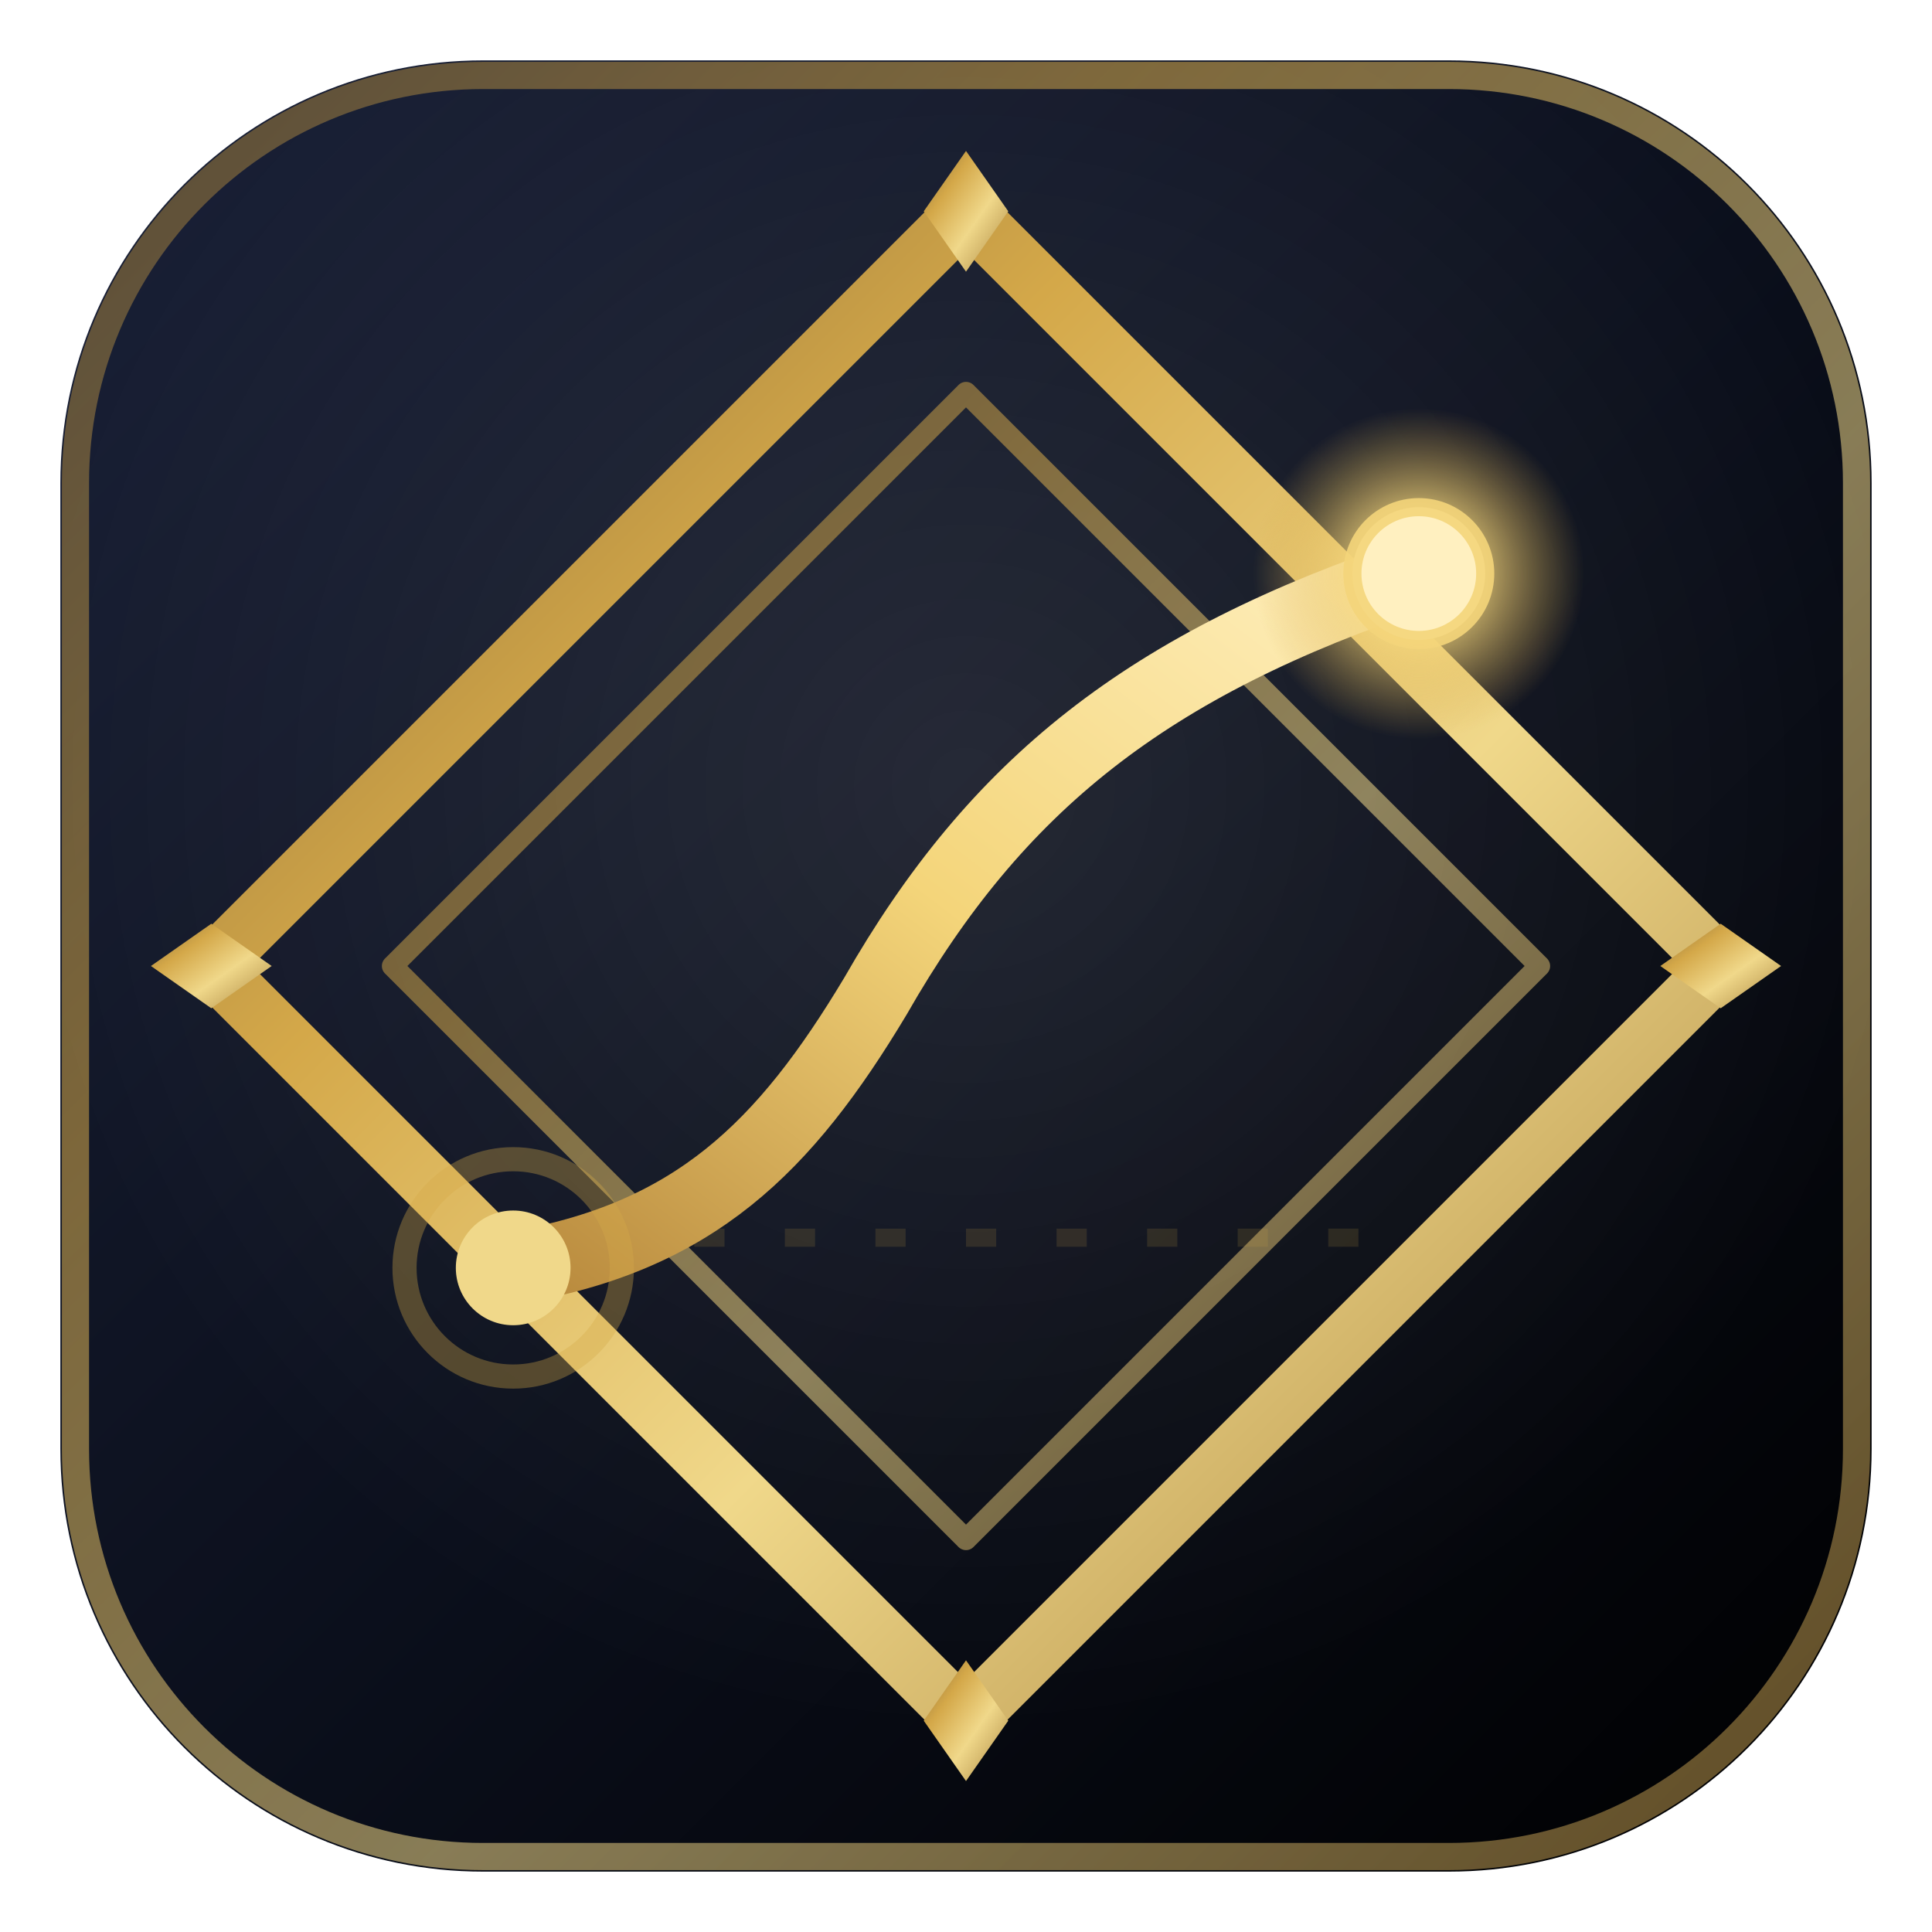
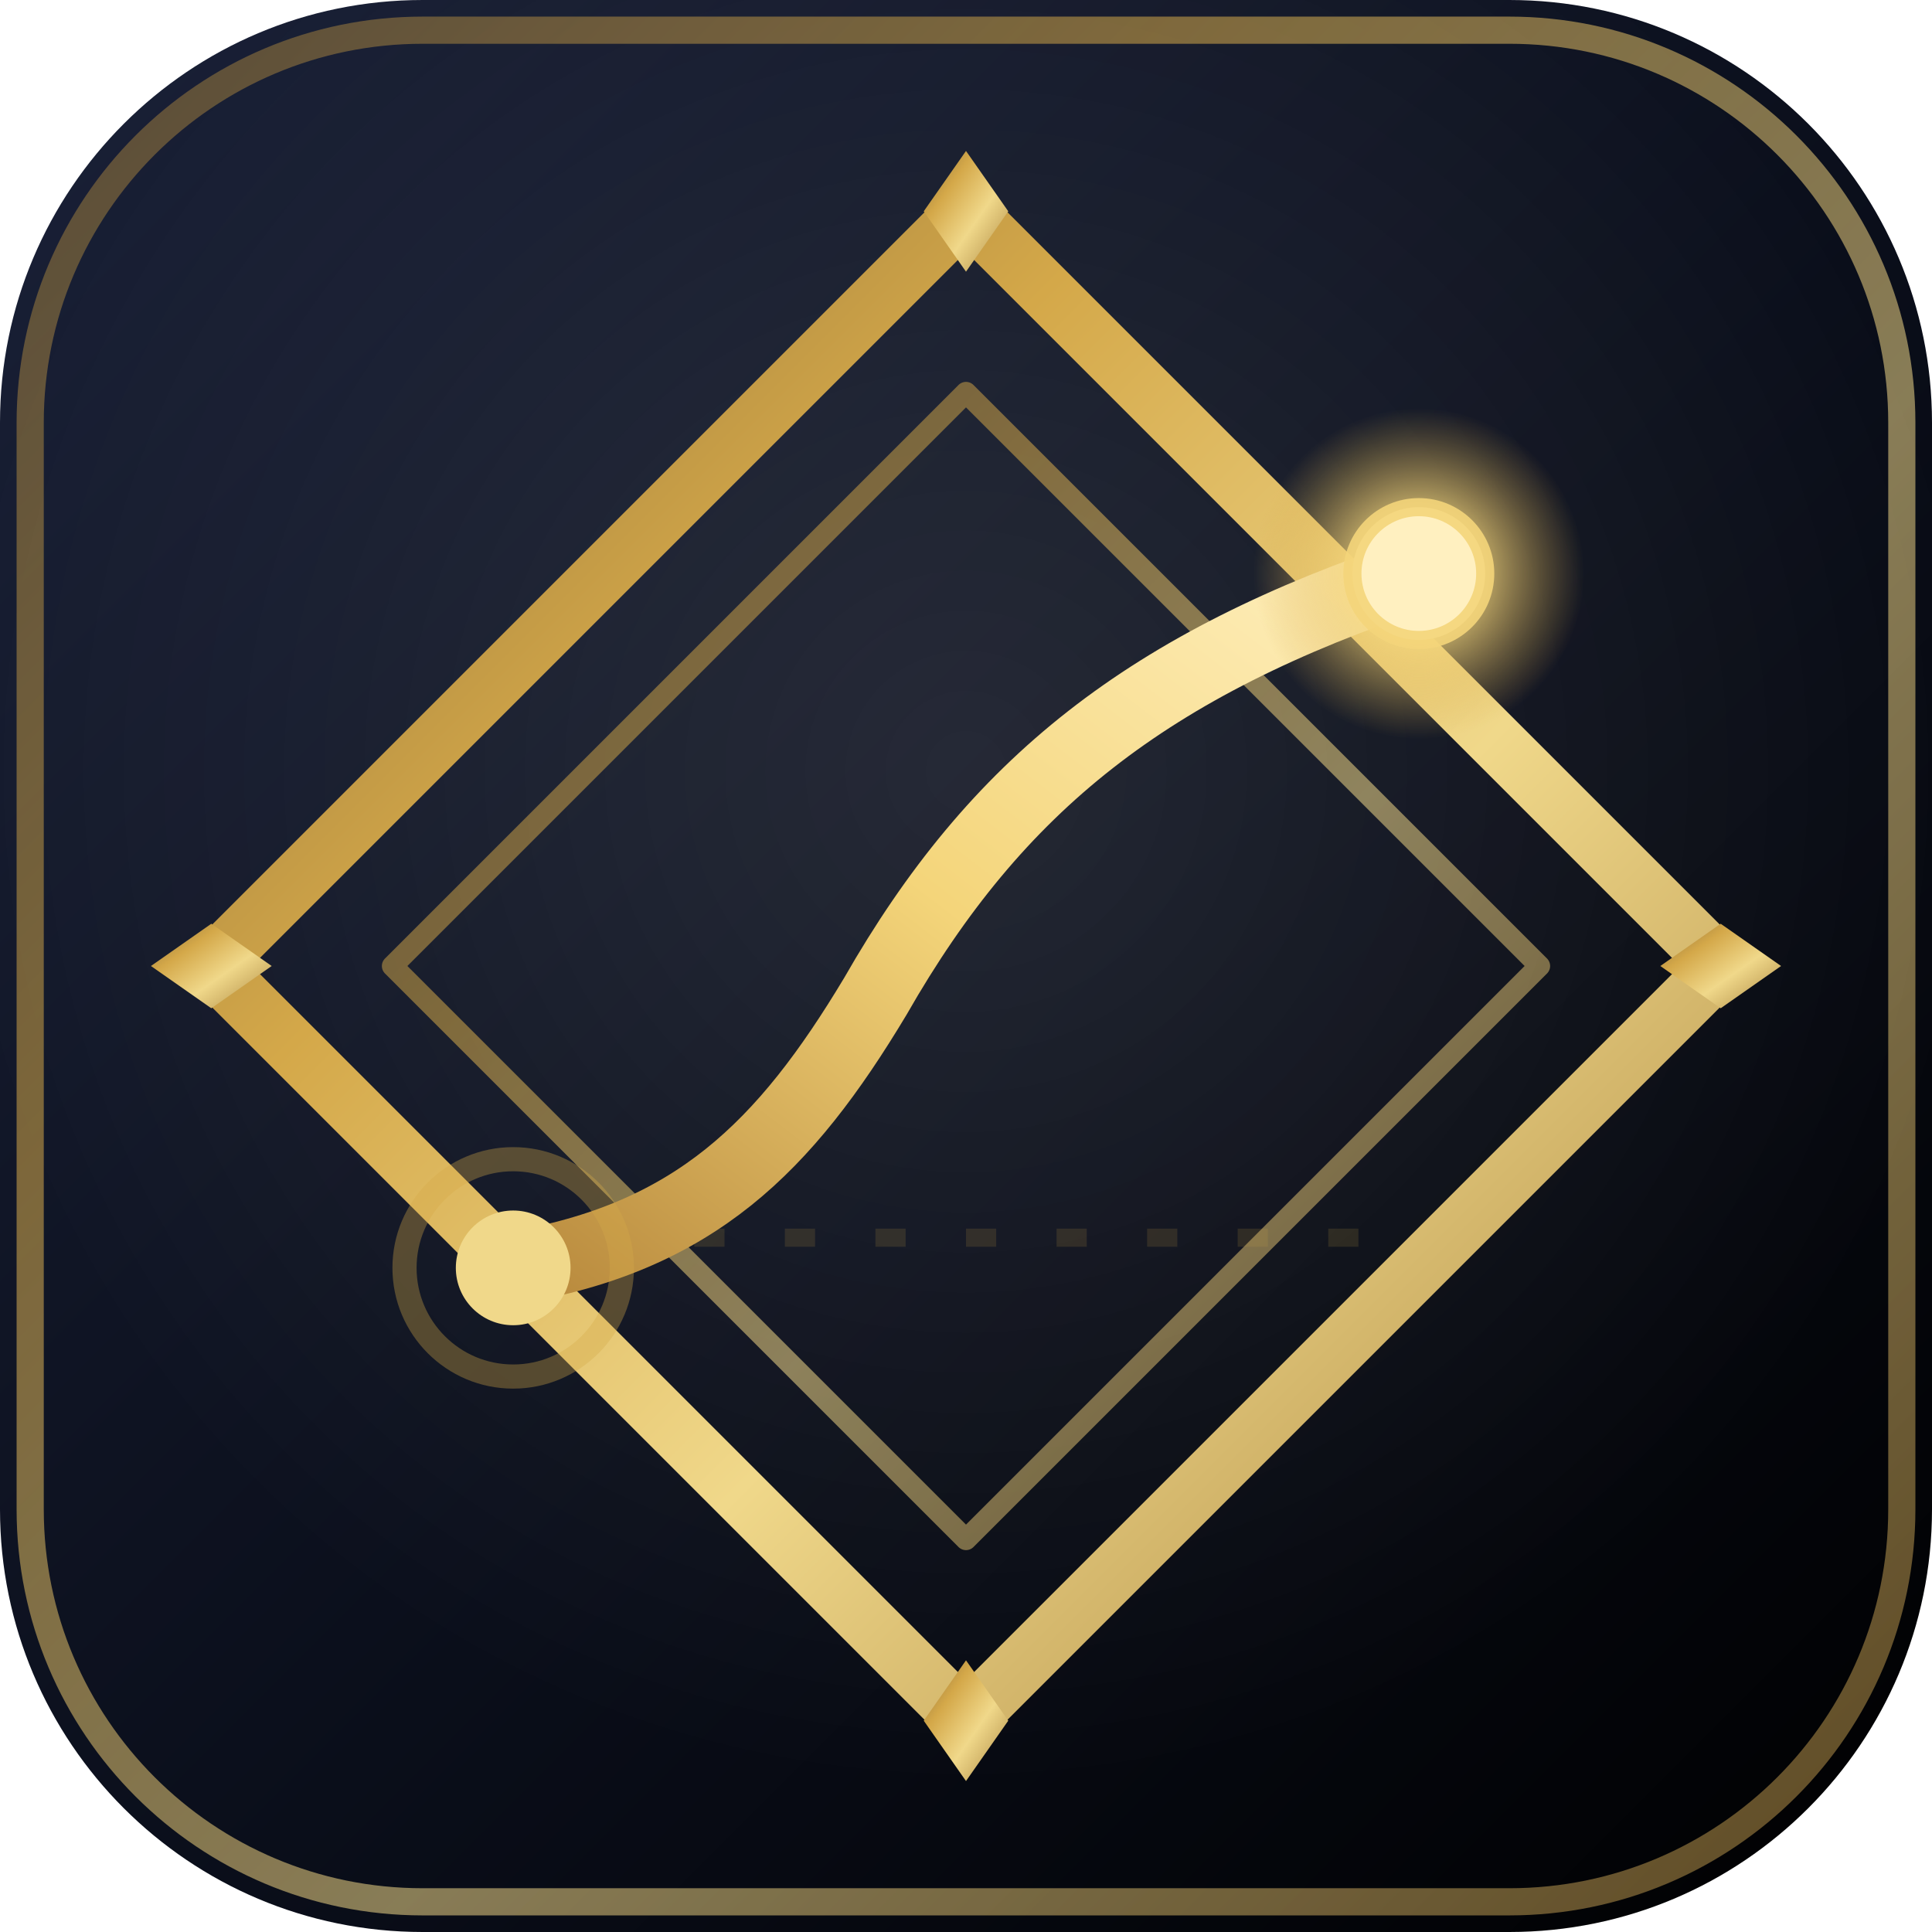
<svg xmlns="http://www.w3.org/2000/svg" viewBox="0 0 64 64" width="64" height="64">
  <defs>
    <linearGradient id="v3-base" x1="0" y1="0" x2="1" y2="1">
      <stop offset="0%" stop-color="#1a2138" />
      <stop offset="55%" stop-color="#0a0e1a" />
      <stop offset="100%" stop-color="#000000" />
    </linearGradient>
    <linearGradient id="v3-gold" x1="0" y1="0" x2="1" y2="1">
      <stop offset="0%" stop-color="#8a6d3b" />
      <stop offset="30%" stop-color="#d4a849" />
      <stop offset="60%" stop-color="#f0d88a" />
      <stop offset="100%" stop-color="#a9843e" />
    </linearGradient>
    <linearGradient id="v3-gold-bright" x1="0" y1="1" x2="1" y2="0">
      <stop offset="0%" stop-color="#b98a3d" />
      <stop offset="50%" stop-color="#f4d57a" />
      <stop offset="100%" stop-color="#fff0c0" />
    </linearGradient>
    <radialGradient id="v3-inner-glow" cx="0.5" cy="0.4" r="0.7">
      <stop offset="0%" stop-color="#ffffff" stop-opacity="0.1" />
      <stop offset="75%" stop-color="#ffffff" stop-opacity="0" />
    </radialGradient>
    <radialGradient id="v3-dot-glow" cx="0.5" cy="0.5" r="0.5">
      <stop offset="0%" stop-color="#fff0c0" stop-opacity="1" />
      <stop offset="40%" stop-color="#f4d57a" stop-opacity="0.75" />
      <stop offset="100%" stop-color="#d4a849" stop-opacity="0" />
    </radialGradient>
  </defs>
-   <rect x="2" y="2" width="60" height="60" rx="14" ry="14" fill="url(#v3-base)" />
-   <rect x="2" y="2" width="60" height="60" rx="14" ry="14" fill="url(#v3-inner-glow)" />
-   <rect x="2.5" y="2.5" width="59" height="59" rx="13.5" ry="13.5" fill="none" stroke="url(#v3-gold)" stroke-width="0.9" stroke-opacity="0.55" />
+   <rect x="0" y="0" width="64" height="64" rx="14" ry="14" fill="url(#v3-base)" />
+   <rect x="0" y="0" width="64" height="64" rx="14" ry="14" fill="url(#v3-inner-glow)" />
+   <rect x="1" y="1" width="62" height="62" rx="13" ry="13" fill="none" stroke="url(#v3-gold)" stroke-width="0.9" stroke-opacity="0.55" />
  <polygon points="32,7 57,32 32,57 7,32" fill="none" stroke="url(#v3-gold)" stroke-width="1.9" stroke-linejoin="round" />
  <polygon points="32,13 51,32 32,51 13,32" fill="none" stroke="url(#v3-gold)" stroke-width="0.7" stroke-opacity="0.55" stroke-linejoin="round" />
  <g fill="url(#v3-gold)">
    <polygon points="32,5 33.4,7 32,9 30.6,7" />
    <polygon points="59,32 57,33.4 55,32 57,30.6" />
    <polygon points="32,59 30.6,57 32,55 33.4,57" />
    <polygon points="5,32 7,30.6 9,32 7,33.4" />
  </g>
  <line x1="17" y1="41" x2="47" y2="41" stroke="#d4a849" stroke-opacity="0.15" stroke-width="0.6" stroke-dasharray="1 2" />
  <path d="M 17 42 C 23 41, 26 38, 29 33 C 33 26, 38 22, 47 19" fill="none" stroke="url(#v3-gold-bright)" stroke-width="2.4" stroke-linecap="round" stroke-linejoin="round" />
  <circle cx="17" cy="42" r="3.6" fill="none" stroke="#d4a849" stroke-opacity="0.35" stroke-width="0.8" />
  <circle cx="17" cy="42" r="1.9" fill="#f0d88a" />
  <circle cx="47" cy="19" r="5.5" fill="url(#v3-dot-glow)" />
  <circle cx="47" cy="19" r="2.2" fill="#fff0c0" />
  <circle cx="47" cy="19" r="2.2" fill="none" stroke="#f4d57a" stroke-width="0.6" stroke-opacity="0.9" />
</svg>
